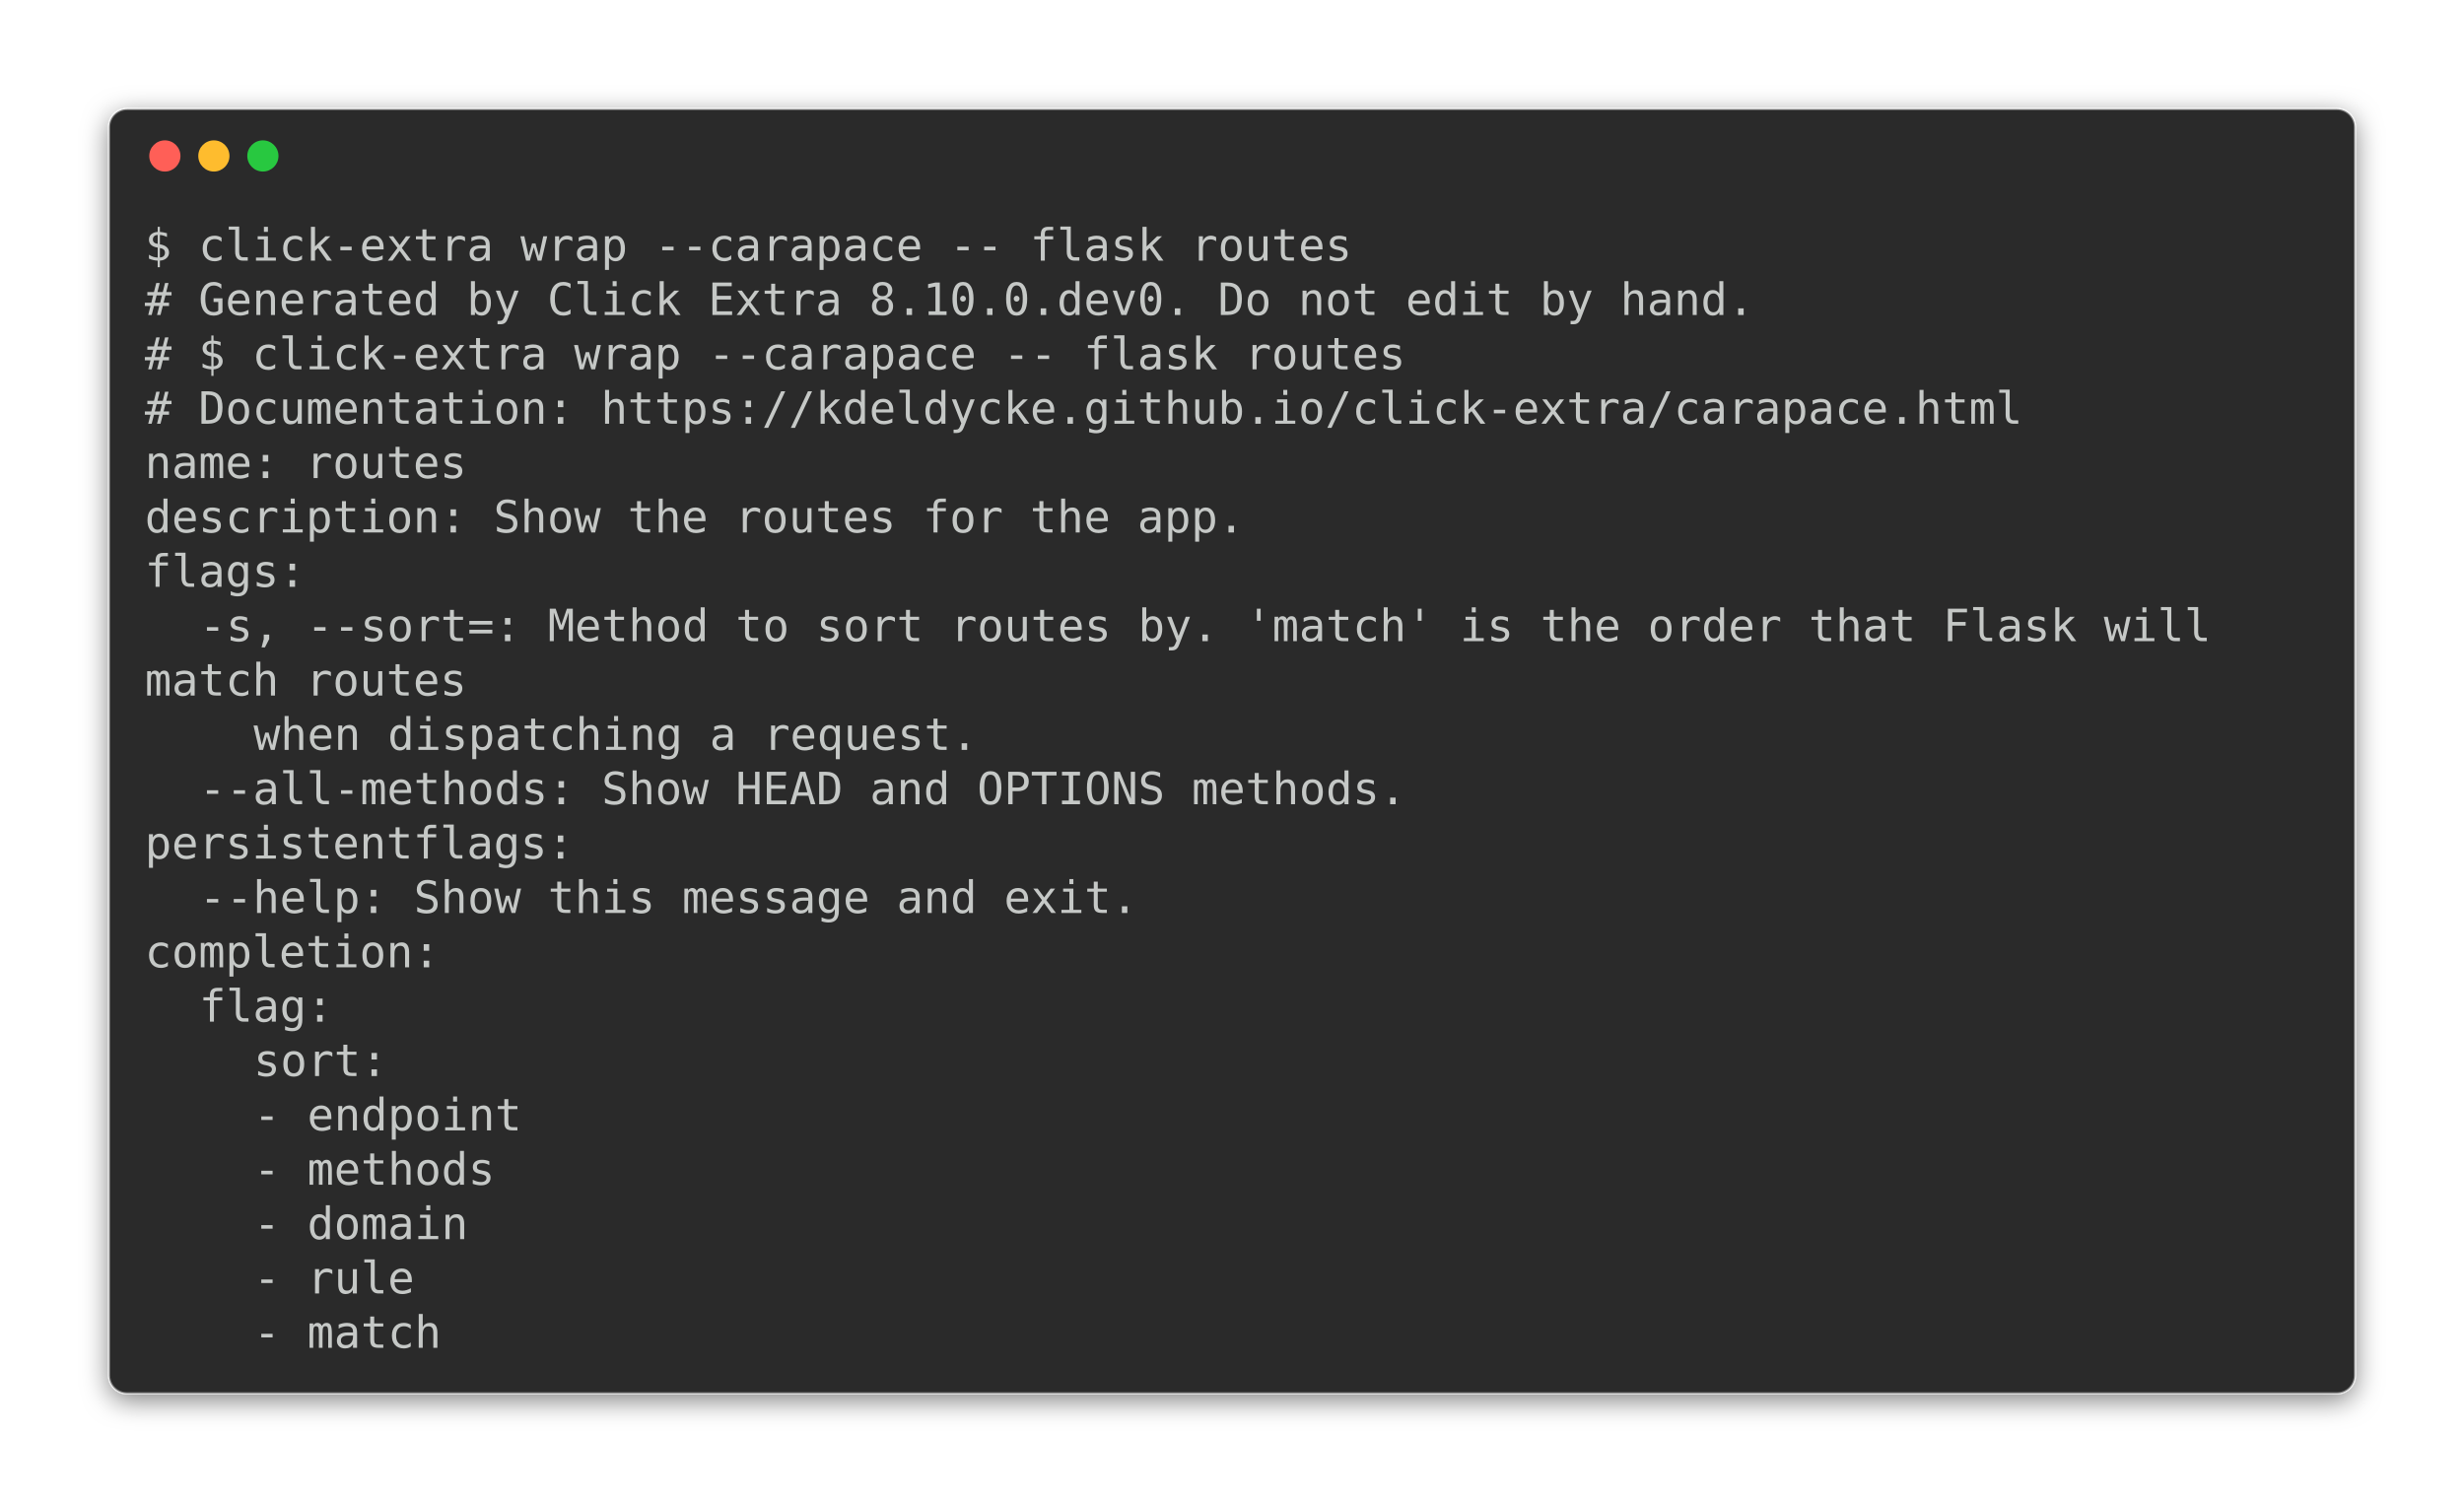
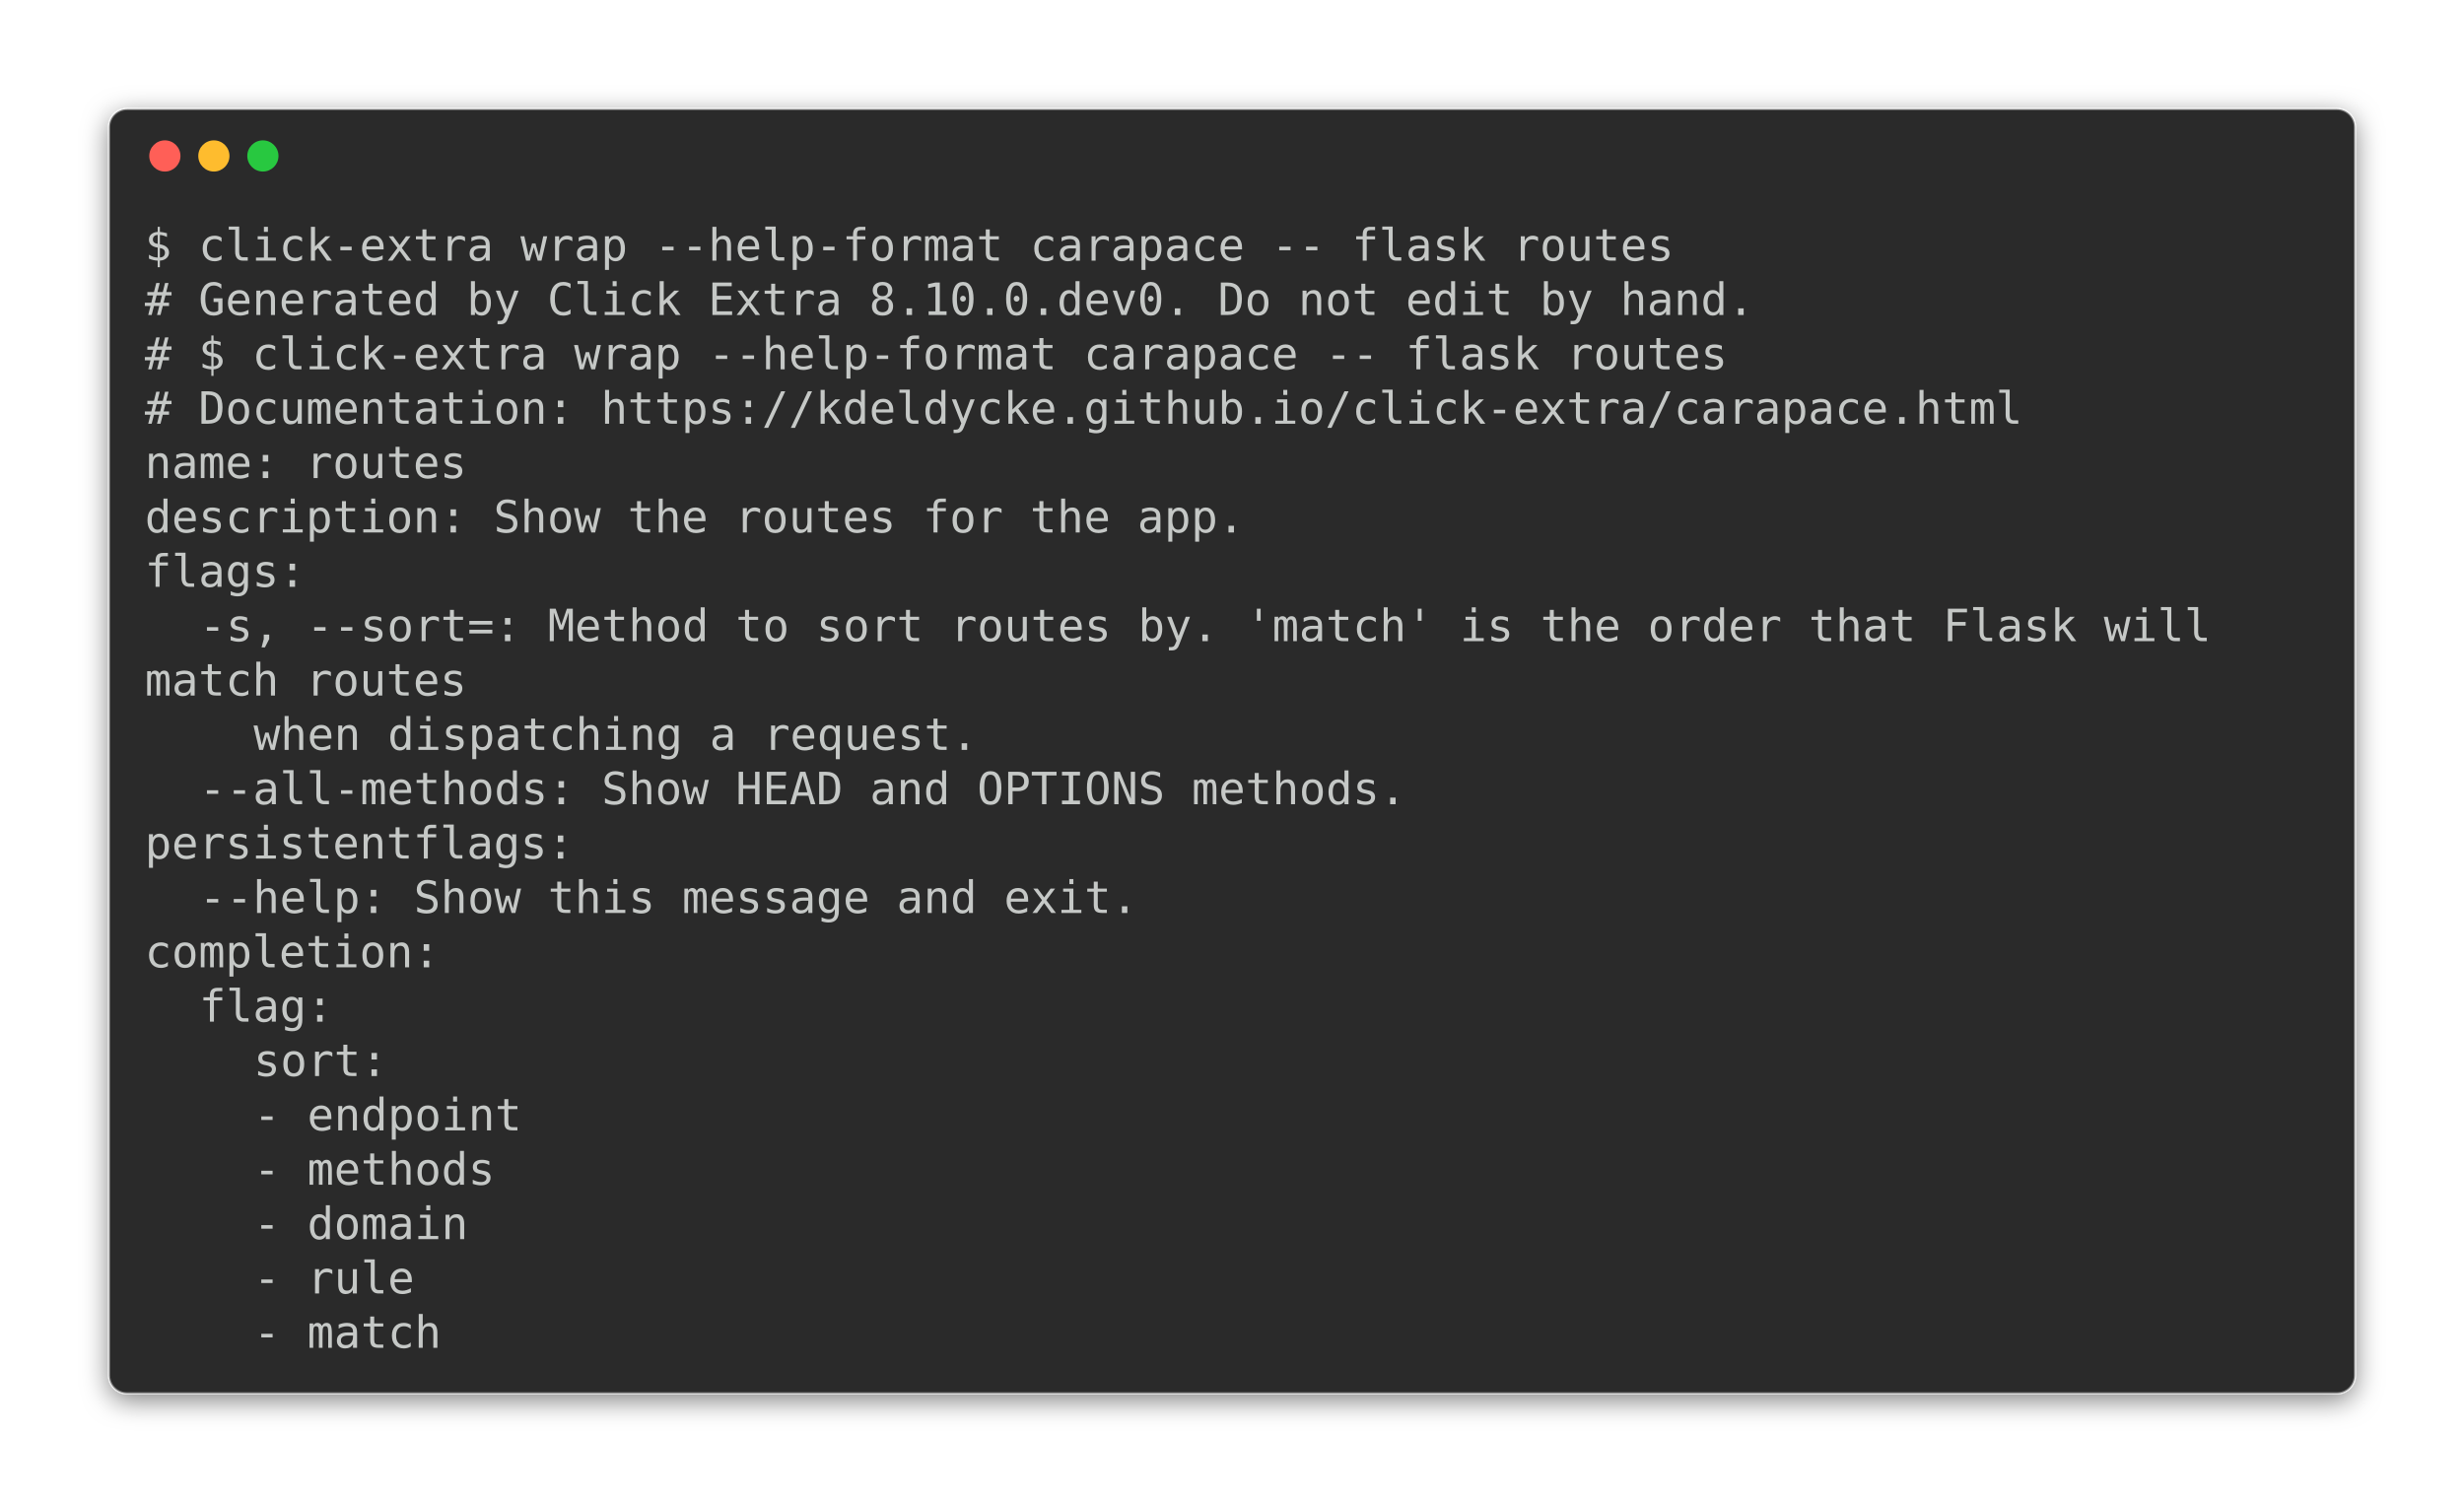
<svg xmlns="http://www.w3.org/2000/svg" class="rich-terminal" viewBox="0 0 1106 674.4">
  <style>

    @font-face {
        font-family: "Fira Code";
        src: local("FiraCode-Regular"),
                url("https://cdnjs.cloudflare.com/ajax/libs/firacode/6.2.0/woff2/FiraCode-Regular.woff2") format("woff2"),
                url("https://cdnjs.cloudflare.com/ajax/libs/firacode/6.2.0/woff/FiraCode-Regular.woff") format("woff");
        font-style: normal;
        font-weight: 400;
    }
    @font-face {
        font-family: "Fira Code";
        src: local("FiraCode-Bold"),
                url("https://cdnjs.cloudflare.com/ajax/libs/firacode/6.2.0/woff2/FiraCode-Bold.woff2") format("woff2"),
                url("https://cdnjs.cloudflare.com/ajax/libs/firacode/6.2.0/woff/FiraCode-Bold.woff") format("woff");
        font-style: bold;
        font-weight: 700;
    }

    .wrap-carapace-screen-matrix {
        font-family: Fira Code, monospace;
        font-size: 20px;
        line-height: 24.4px;
        font-variant-east-asian: full-width;
    }

    .wrap-carapace-screen-title {
        font-size: 18px;
        font-weight: bold;
        font-family: arial;
    }

    .wrap-carapace-screen-r1 { fill: #c5c8c6 }
    </style>
  <defs>
    <clipPath id="wrap-carapace-screen-clip-terminal">
      <rect x="0" y="0" width="975.0" height="511.4" />
    </clipPath>
    <clipPath id="wrap-carapace-screen-line-0">
      <rect x="0" y="1.5" width="976" height="24.65" />
    </clipPath>
    <clipPath id="wrap-carapace-screen-line-1">
      <rect x="0" y="25.9" width="976" height="24.65" />
    </clipPath>
    <clipPath id="wrap-carapace-screen-line-2">
      <rect x="0" y="50.3" width="976" height="24.65" />
    </clipPath>
    <clipPath id="wrap-carapace-screen-line-3">
      <rect x="0" y="74.7" width="976" height="24.65" />
    </clipPath>
    <clipPath id="wrap-carapace-screen-line-4">
      <rect x="0" y="99.1" width="976" height="24.65" />
    </clipPath>
    <clipPath id="wrap-carapace-screen-line-5">
      <rect x="0" y="123.5" width="976" height="24.65" />
    </clipPath>
    <clipPath id="wrap-carapace-screen-line-6">
      <rect x="0" y="147.9" width="976" height="24.65" />
    </clipPath>
    <clipPath id="wrap-carapace-screen-line-7">
      <rect x="0" y="172.3" width="976" height="24.65" />
    </clipPath>
    <clipPath id="wrap-carapace-screen-line-8">
      <rect x="0" y="196.7" width="976" height="24.65" />
    </clipPath>
    <clipPath id="wrap-carapace-screen-line-9">
      <rect x="0" y="221.1" width="976" height="24.65" />
    </clipPath>
    <clipPath id="wrap-carapace-screen-line-10">
      <rect x="0" y="245.5" width="976" height="24.65" />
    </clipPath>
    <clipPath id="wrap-carapace-screen-line-11">
      <rect x="0" y="269.9" width="976" height="24.65" />
    </clipPath>
    <clipPath id="wrap-carapace-screen-line-12">
      <rect x="0" y="294.3" width="976" height="24.65" />
    </clipPath>
    <clipPath id="wrap-carapace-screen-line-13">
      <rect x="0" y="318.7" width="976" height="24.65" />
    </clipPath>
    <clipPath id="wrap-carapace-screen-line-14">
      <rect x="0" y="343.1" width="976" height="24.65" />
    </clipPath>
    <clipPath id="wrap-carapace-screen-line-15">
      <rect x="0" y="367.5" width="976" height="24.65" />
    </clipPath>
    <clipPath id="wrap-carapace-screen-line-16">
      <rect x="0" y="391.9" width="976" height="24.65" />
    </clipPath>
    <clipPath id="wrap-carapace-screen-line-17">
      <rect x="0" y="416.3" width="976" height="24.65" />
    </clipPath>
    <clipPath id="wrap-carapace-screen-line-18">
      <rect x="0" y="440.7" width="976" height="24.65" />
    </clipPath>
    <clipPath id="wrap-carapace-screen-line-19">
      <rect x="0" y="465.1" width="976" height="24.65" />
    </clipPath>
    <filter id="wrap-carapace-screen-shadow" x="-50%" y="-50%" width="200%" height="200%">
      <feDropShadow dx="0" dy="3" stdDeviation="6" flood-color="rgba(0,0,0,0.5)" />
    </filter>
  </defs>
  <g transform="translate(48, 48)">
    <rect fill="#292929" stroke="rgba(255,255,255,0.35)" stroke-width="1" x="1" y="1" width="1008" height="576.4" rx="8" filter="url(#wrap-carapace-screen-shadow)" />
    <g transform="translate(26,22)">
      <circle cx="0" cy="0" r="7" fill="#ff5f57" />
      <circle cx="22" cy="0" r="7" fill="#febc2e" />
      <circle cx="44" cy="0" r="7" fill="#28c840" />
    </g>
    <g transform="translate(17, 49)" clip-path="url(#wrap-carapace-screen-clip-terminal)">
      <g class="wrap-carapace-screen-matrix">
-         <text class="wrap-carapace-screen-r1" x="0" y="20" textLength="549" clip-path="url(#wrap-carapace-screen-line-0)">$ click-extra wrap --carapace -- flask routes</text>
+         <text class="wrap-carapace-screen-r1" x="0" y="20" textLength="695.4" clip-path="url(#wrap-carapace-screen-line-0)">$ click-extra wrap --help-format carapace -- flask routes</text>
        <text class="wrap-carapace-screen-r1" x="976" y="20" textLength="12.2" clip-path="url(#wrap-carapace-screen-line-0)">
</text>
        <text class="wrap-carapace-screen-r1" x="0" y="44.4" textLength="732" clip-path="url(#wrap-carapace-screen-line-1)"># Generated by Click Extra 8.10.0.dev0. Do not edit by hand.</text>
        <text class="wrap-carapace-screen-r1" x="976" y="44.4" textLength="12.2" clip-path="url(#wrap-carapace-screen-line-1)">
</text>
-         <text class="wrap-carapace-screen-r1" x="0" y="68.8" textLength="573.4" clip-path="url(#wrap-carapace-screen-line-2)"># $ click-extra wrap --carapace -- flask routes</text>
+         <text class="wrap-carapace-screen-r1" x="0" y="68.8" textLength="719.8" clip-path="url(#wrap-carapace-screen-line-2)"># $ click-extra wrap --help-format carapace -- flask routes</text>
        <text class="wrap-carapace-screen-r1" x="976" y="68.8" textLength="12.2" clip-path="url(#wrap-carapace-screen-line-2)">
</text>
        <text class="wrap-carapace-screen-r1" x="0" y="93.2" textLength="854" clip-path="url(#wrap-carapace-screen-line-3)"># Documentation: https://kdeldycke.github.io/click-extra/carapace.html</text>
        <text class="wrap-carapace-screen-r1" x="976" y="93.2" textLength="12.2" clip-path="url(#wrap-carapace-screen-line-3)">
</text>
        <text class="wrap-carapace-screen-r1" x="0" y="117.6" textLength="146.4" clip-path="url(#wrap-carapace-screen-line-4)">name: routes</text>
        <text class="wrap-carapace-screen-r1" x="976" y="117.6" textLength="12.2" clip-path="url(#wrap-carapace-screen-line-4)">
</text>
        <text class="wrap-carapace-screen-r1" x="0" y="142" textLength="500.2" clip-path="url(#wrap-carapace-screen-line-5)">description: Show the routes for the app.</text>
        <text class="wrap-carapace-screen-r1" x="976" y="142" textLength="12.2" clip-path="url(#wrap-carapace-screen-line-5)">
</text>
        <text class="wrap-carapace-screen-r1" x="0" y="166.4" textLength="73.2" clip-path="url(#wrap-carapace-screen-line-6)">flags:</text>
        <text class="wrap-carapace-screen-r1" x="976" y="166.4" textLength="12.2" clip-path="url(#wrap-carapace-screen-line-6)">
</text>
        <text class="wrap-carapace-screen-r1" x="24.4" y="190.8" textLength="915" clip-path="url(#wrap-carapace-screen-line-7)">-s, --sort=: Method to sort routes by. 'match' is the order that Flask will</text>
        <text class="wrap-carapace-screen-r1" x="976" y="190.8" textLength="12.2" clip-path="url(#wrap-carapace-screen-line-7)">
</text>
        <text class="wrap-carapace-screen-r1" x="0" y="215.2" textLength="146.4" clip-path="url(#wrap-carapace-screen-line-8)">match routes</text>
        <text class="wrap-carapace-screen-r1" x="976" y="215.2" textLength="12.2" clip-path="url(#wrap-carapace-screen-line-8)">
</text>
        <text class="wrap-carapace-screen-r1" x="48.8" y="239.6" textLength="329.4" clip-path="url(#wrap-carapace-screen-line-9)">when dispatching a request.</text>
        <text class="wrap-carapace-screen-r1" x="976" y="239.6" textLength="12.2" clip-path="url(#wrap-carapace-screen-line-9)">
</text>
        <text class="wrap-carapace-screen-r1" x="24.4" y="264" textLength="549" clip-path="url(#wrap-carapace-screen-line-10)">--all-methods: Show HEAD and OPTIONS methods.</text>
        <text class="wrap-carapace-screen-r1" x="976" y="264" textLength="12.2" clip-path="url(#wrap-carapace-screen-line-10)">
</text>
        <text class="wrap-carapace-screen-r1" x="0" y="288.4" textLength="195.2" clip-path="url(#wrap-carapace-screen-line-11)">persistentflags:</text>
        <text class="wrap-carapace-screen-r1" x="976" y="288.4" textLength="12.2" clip-path="url(#wrap-carapace-screen-line-11)">
</text>
        <text class="wrap-carapace-screen-r1" x="24.4" y="312.8" textLength="427" clip-path="url(#wrap-carapace-screen-line-12)">--help: Show this message and exit.</text>
        <text class="wrap-carapace-screen-r1" x="976" y="312.8" textLength="12.2" clip-path="url(#wrap-carapace-screen-line-12)">
</text>
        <text class="wrap-carapace-screen-r1" x="0" y="337.2" textLength="134.2" clip-path="url(#wrap-carapace-screen-line-13)">completion:</text>
        <text class="wrap-carapace-screen-r1" x="976" y="337.2" textLength="12.2" clip-path="url(#wrap-carapace-screen-line-13)">
</text>
        <text class="wrap-carapace-screen-r1" x="24.4" y="361.6" textLength="61" clip-path="url(#wrap-carapace-screen-line-14)">flag:</text>
        <text class="wrap-carapace-screen-r1" x="976" y="361.6" textLength="12.2" clip-path="url(#wrap-carapace-screen-line-14)">
</text>
        <text class="wrap-carapace-screen-r1" x="48.8" y="386" textLength="61" clip-path="url(#wrap-carapace-screen-line-15)">sort:</text>
        <text class="wrap-carapace-screen-r1" x="976" y="386" textLength="12.2" clip-path="url(#wrap-carapace-screen-line-15)">
</text>
        <text class="wrap-carapace-screen-r1" x="48.8" y="410.4" textLength="122" clip-path="url(#wrap-carapace-screen-line-16)">- endpoint</text>
        <text class="wrap-carapace-screen-r1" x="976" y="410.4" textLength="12.2" clip-path="url(#wrap-carapace-screen-line-16)">
</text>
        <text class="wrap-carapace-screen-r1" x="48.8" y="434.8" textLength="109.8" clip-path="url(#wrap-carapace-screen-line-17)">- methods</text>
        <text class="wrap-carapace-screen-r1" x="976" y="434.8" textLength="12.2" clip-path="url(#wrap-carapace-screen-line-17)">
</text>
        <text class="wrap-carapace-screen-r1" x="48.8" y="459.2" textLength="97.6" clip-path="url(#wrap-carapace-screen-line-18)">- domain</text>
        <text class="wrap-carapace-screen-r1" x="976" y="459.2" textLength="12.2" clip-path="url(#wrap-carapace-screen-line-18)">
</text>
        <text class="wrap-carapace-screen-r1" x="48.8" y="483.6" textLength="73.2" clip-path="url(#wrap-carapace-screen-line-19)">- rule</text>
        <text class="wrap-carapace-screen-r1" x="976" y="483.6" textLength="12.2" clip-path="url(#wrap-carapace-screen-line-19)">
</text>
        <text class="wrap-carapace-screen-r1" x="48.8" y="508" textLength="85.4" clip-path="url(#wrap-carapace-screen-line-20)">- match</text>
        <text class="wrap-carapace-screen-r1" x="976" y="508" textLength="12.2" clip-path="url(#wrap-carapace-screen-line-20)">
</text>
      </g>
    </g>
  </g>
</svg>
